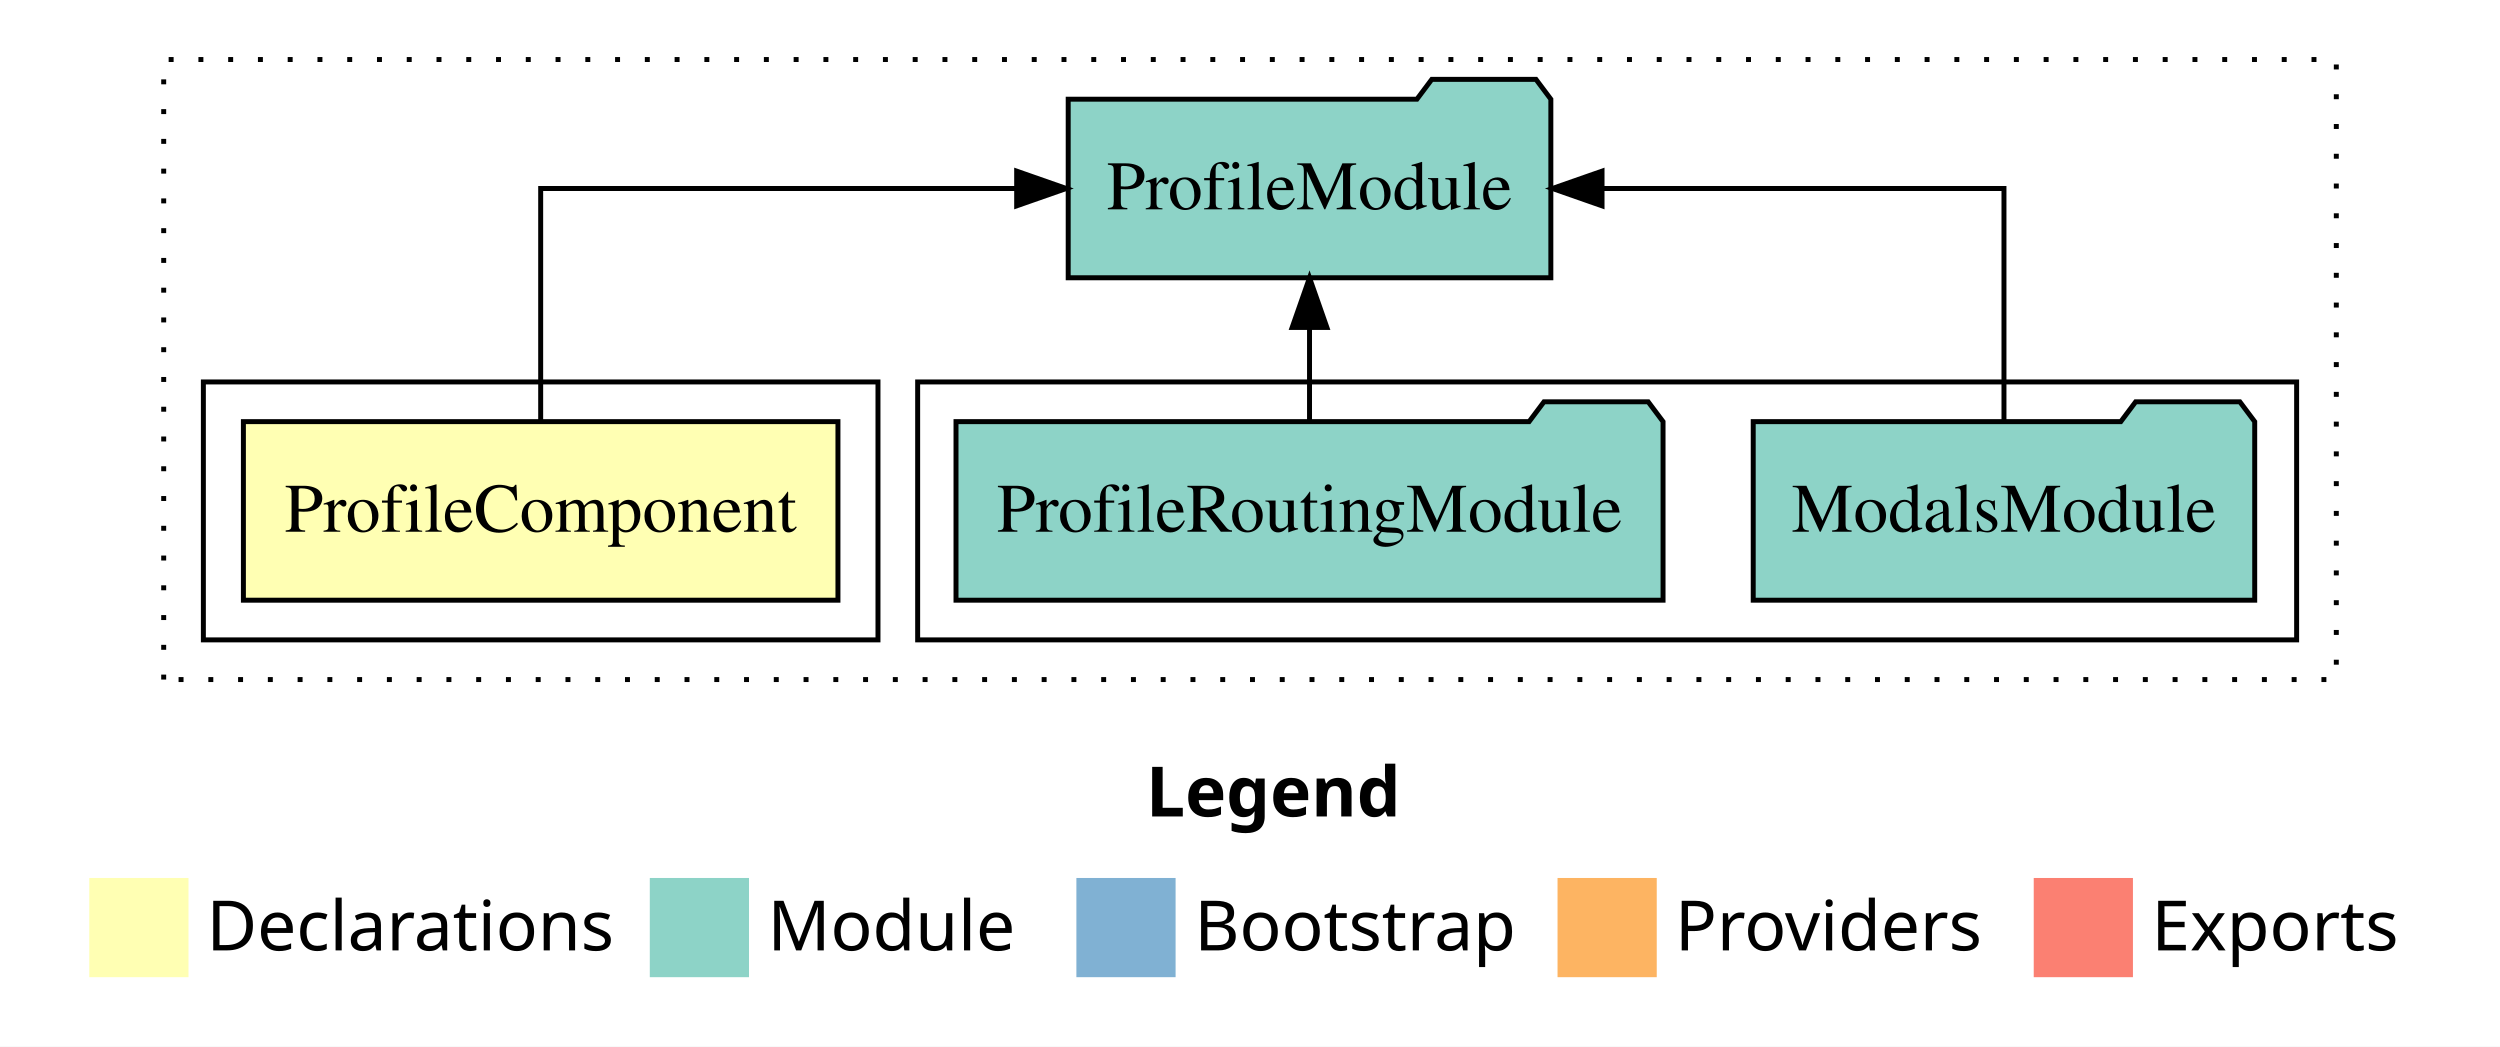
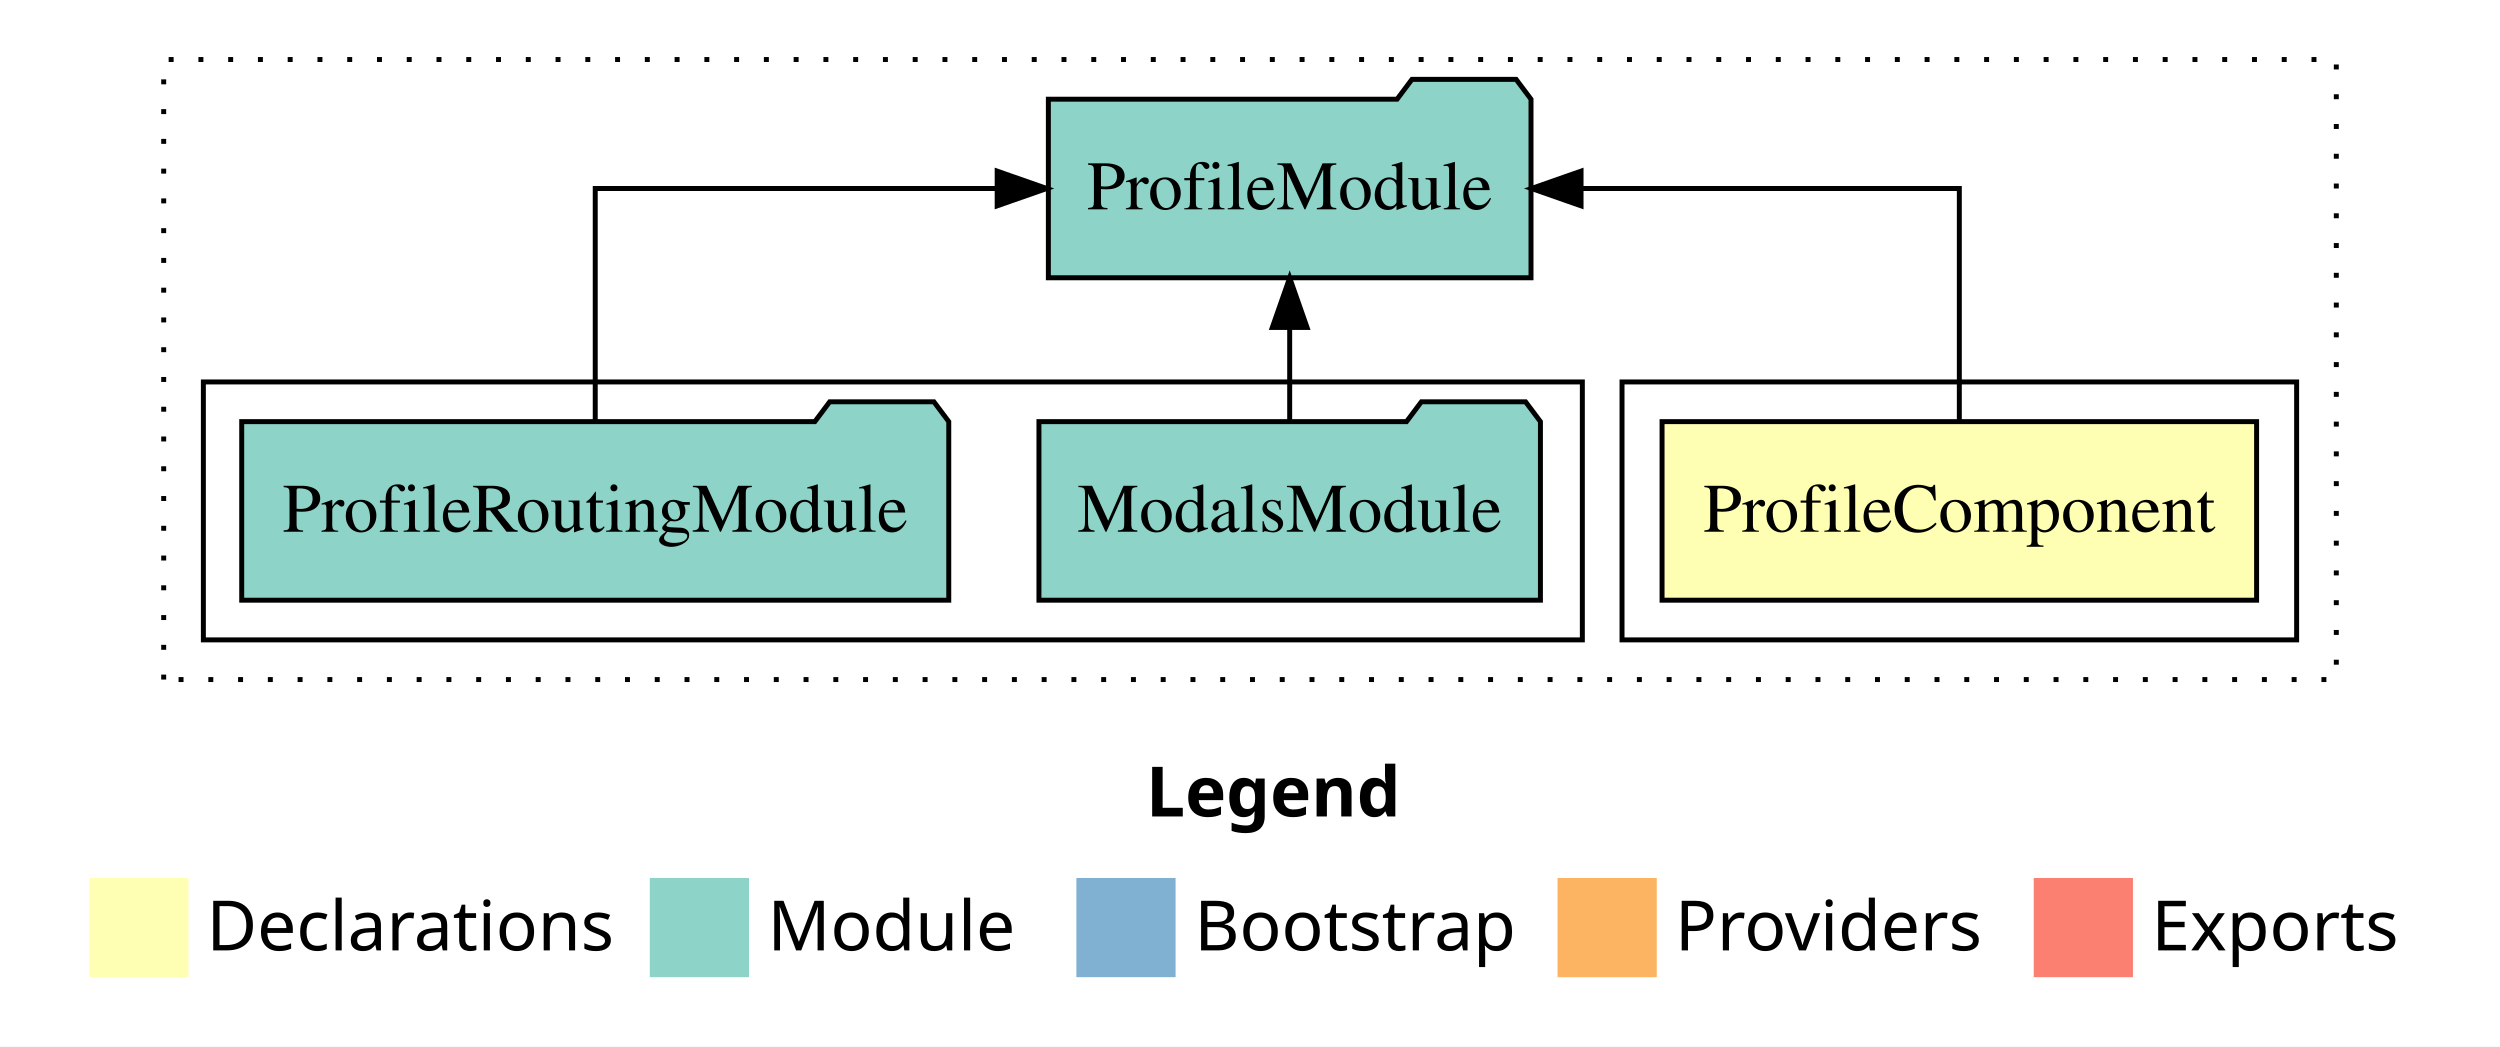
<svg xmlns="http://www.w3.org/2000/svg" width="504pt" height="211pt" viewBox="0.00 0.00 504.00 211.00">
  <g id="graph0" class="graph" transform="scale(1 1) rotate(0) translate(4 207)">
    <polygon fill="white" stroke="transparent" points="-4,4 -4,-207 500,-207 500,4 -4,4" />
    <text text-anchor="start" x="227.01" y="-42.4" font-family="Times-12" font-weight="bold" font-size="14.00">Legend</text>
    <polygon fill="#ffffb3" stroke="transparent" points="14,-10 14,-30 34,-30 34,-10 14,-10" />
    <text text-anchor="start" x="37.63" y="-15.4" font-family="Times-12" font-size="14.00">  Declarations</text>
    <polygon fill="#8dd3c7" stroke="transparent" points="127,-10 127,-30 147,-30 147,-10 127,-10" />
    <text text-anchor="start" x="150.73" y="-15.4" font-family="Times-12" font-size="14.00">  Module</text>
    <polygon fill="#80b1d3" stroke="transparent" points="213,-10 213,-30 233,-30 233,-10 213,-10" />
    <text text-anchor="start" x="236.78" y="-15.4" font-family="Times-12" font-size="14.00">  Bootstrap</text>
    <polygon fill="#fdb462" stroke="transparent" points="310,-10 310,-30 330,-30 330,-10 310,-10" />
    <text text-anchor="start" x="333.67" y="-15.4" font-family="Times-12" font-size="14.00">  Providers</text>
    <polygon fill="#fb8072" stroke="transparent" points="406,-10 406,-30 426,-30 426,-10 406,-10" />
    <text text-anchor="start" x="429.73" y="-15.4" font-family="Times-12" font-size="14.00">  Exports</text>
    <g id="clust1" class="cluster">
      <polygon fill="none" stroke="black" stroke-dasharray="1,5" points="29,-70 29,-195 467,-195 467,-70 29,-70" />
    </g>
+     <g id="clust2" class="cluster">
+       <polygon fill="none" stroke="black" points="323,-78 323,-130 459,-130 459,-78 323,-78" />
+     </g>
    <g id="clust4" class="cluster">
-       <polygon fill="none" stroke="black" points="181,-78 181,-130 459,-130 459,-78 181,-78" />
-     </g>
-     <g id="clust2" class="cluster">
-       <polygon fill="none" stroke="black" points="37,-78 37,-130 173,-130 173,-78 37,-78" />
+       <polygon fill="none" stroke="black" points="37,-78 37,-130 315,-130 315,-78 37,-78" />
    </g>
    <g id="node1" class="node">
-       <polygon fill="#ffffb3" stroke="black" points="164.93,-122 45.07,-122 45.07,-86 164.93,-86 164.93,-122" />
-       <text text-anchor="middle" x="105" y="-99.8" font-family="Times,serif" font-size="14.00">ProfileComponent</text>
+       <polygon fill="#ffffb3" stroke="black" points="450.93,-122 331.07,-122 331.07,-86 450.93,-86 450.93,-122" />
+       <text text-anchor="middle" x="391" y="-99.8" font-family="Times,serif" font-size="14.00">ProfileComponent</text>
    </g>
    <g id="node2" class="node">
-       <polygon fill="#8dd3c7" stroke="black" points="308.65,-187 305.65,-191 284.65,-191 281.65,-187 211.35,-187 211.35,-151 308.65,-151 308.65,-187" />
-       <text text-anchor="middle" x="260" y="-164.8" font-family="Times,serif" font-size="14.00">ProfileModule</text>
+       <polygon fill="#8dd3c7" stroke="black" points="304.65,-187 301.65,-191 280.65,-191 277.65,-187 207.35,-187 207.35,-151 304.65,-151 304.65,-187" />
+       <text text-anchor="middle" x="256" y="-164.8" font-family="Times,serif" font-size="14.00">ProfileModule</text>
    </g>
    <g id="edge1" class="edge">
-       <path fill="none" stroke="black" d="M105,-122.11C105,-141.34 105,-169 105,-169 105,-169 200.96,-169 200.96,-169" />
-       <polygon fill="black" stroke="black" points="200.96,-172.5 210.96,-169 200.96,-165.5 200.96,-172.5" />
+       <path fill="none" stroke="black" d="M391,-122.11C391,-141.34 391,-169 391,-169 391,-169 314.74,-169 314.74,-169" />
+       <polygon fill="black" stroke="black" points="314.74,-165.5 304.74,-169 314.74,-172.5 314.74,-165.5" />
    </g>
    <g id="node3" class="node">
-       <polygon fill="#8dd3c7" stroke="black" points="450.55,-122 447.55,-126 426.55,-126 423.55,-122 349.45,-122 349.45,-86 450.55,-86 450.55,-122" />
-       <text text-anchor="middle" x="400" y="-99.8" font-family="Times,serif" font-size="14.00">ModalsModule</text>
+       <polygon fill="#8dd3c7" stroke="black" points="306.55,-122 303.55,-126 282.55,-126 279.55,-122 205.45,-122 205.45,-86 306.55,-86 306.55,-122" />
+       <text text-anchor="middle" x="256" y="-99.8" font-family="Times,serif" font-size="14.00">ModalsModule</text>
    </g>
    <g id="edge2" class="edge">
-       <path fill="none" stroke="black" d="M400,-122.11C400,-141.34 400,-169 400,-169 400,-169 318.97,-169 318.97,-169" />
-       <polygon fill="black" stroke="black" points="318.97,-165.5 308.97,-169 318.97,-172.5 318.97,-165.5" />
+       <path fill="none" stroke="black" d="M256,-122.11C256,-122.11 256,-140.99 256,-140.99" />
+       <polygon fill="black" stroke="black" points="252.5,-140.99 256,-150.99 259.5,-140.99 252.5,-140.99" />
    </g>
    <g id="node4" class="node">
-       <polygon fill="#8dd3c7" stroke="black" points="331.27,-122 328.27,-126 307.27,-126 304.27,-122 188.73,-122 188.73,-86 331.27,-86 331.27,-122" />
-       <text text-anchor="middle" x="260" y="-99.8" font-family="Times,serif" font-size="14.00">ProfileRoutingModule</text>
+       <polygon fill="#8dd3c7" stroke="black" points="187.27,-122 184.27,-126 163.27,-126 160.27,-122 44.73,-122 44.73,-86 187.27,-86 187.27,-122" />
+       <text text-anchor="middle" x="116" y="-99.8" font-family="Times,serif" font-size="14.00">ProfileRoutingModule</text>
    </g>
    <g id="edge3" class="edge">
-       <path fill="none" stroke="black" d="M260,-122.11C260,-122.11 260,-140.99 260,-140.99" />
-       <polygon fill="black" stroke="black" points="256.5,-140.99 260,-150.99 263.5,-140.99 256.5,-140.99" />
+       <path fill="none" stroke="black" d="M116,-122.11C116,-141.34 116,-169 116,-169 116,-169 197.03,-169 197.03,-169" />
+       <polygon fill="black" stroke="black" points="197.03,-172.5 207.03,-169 197.03,-165.5 197.03,-172.5" />
    </g>
  </g>
</svg>
